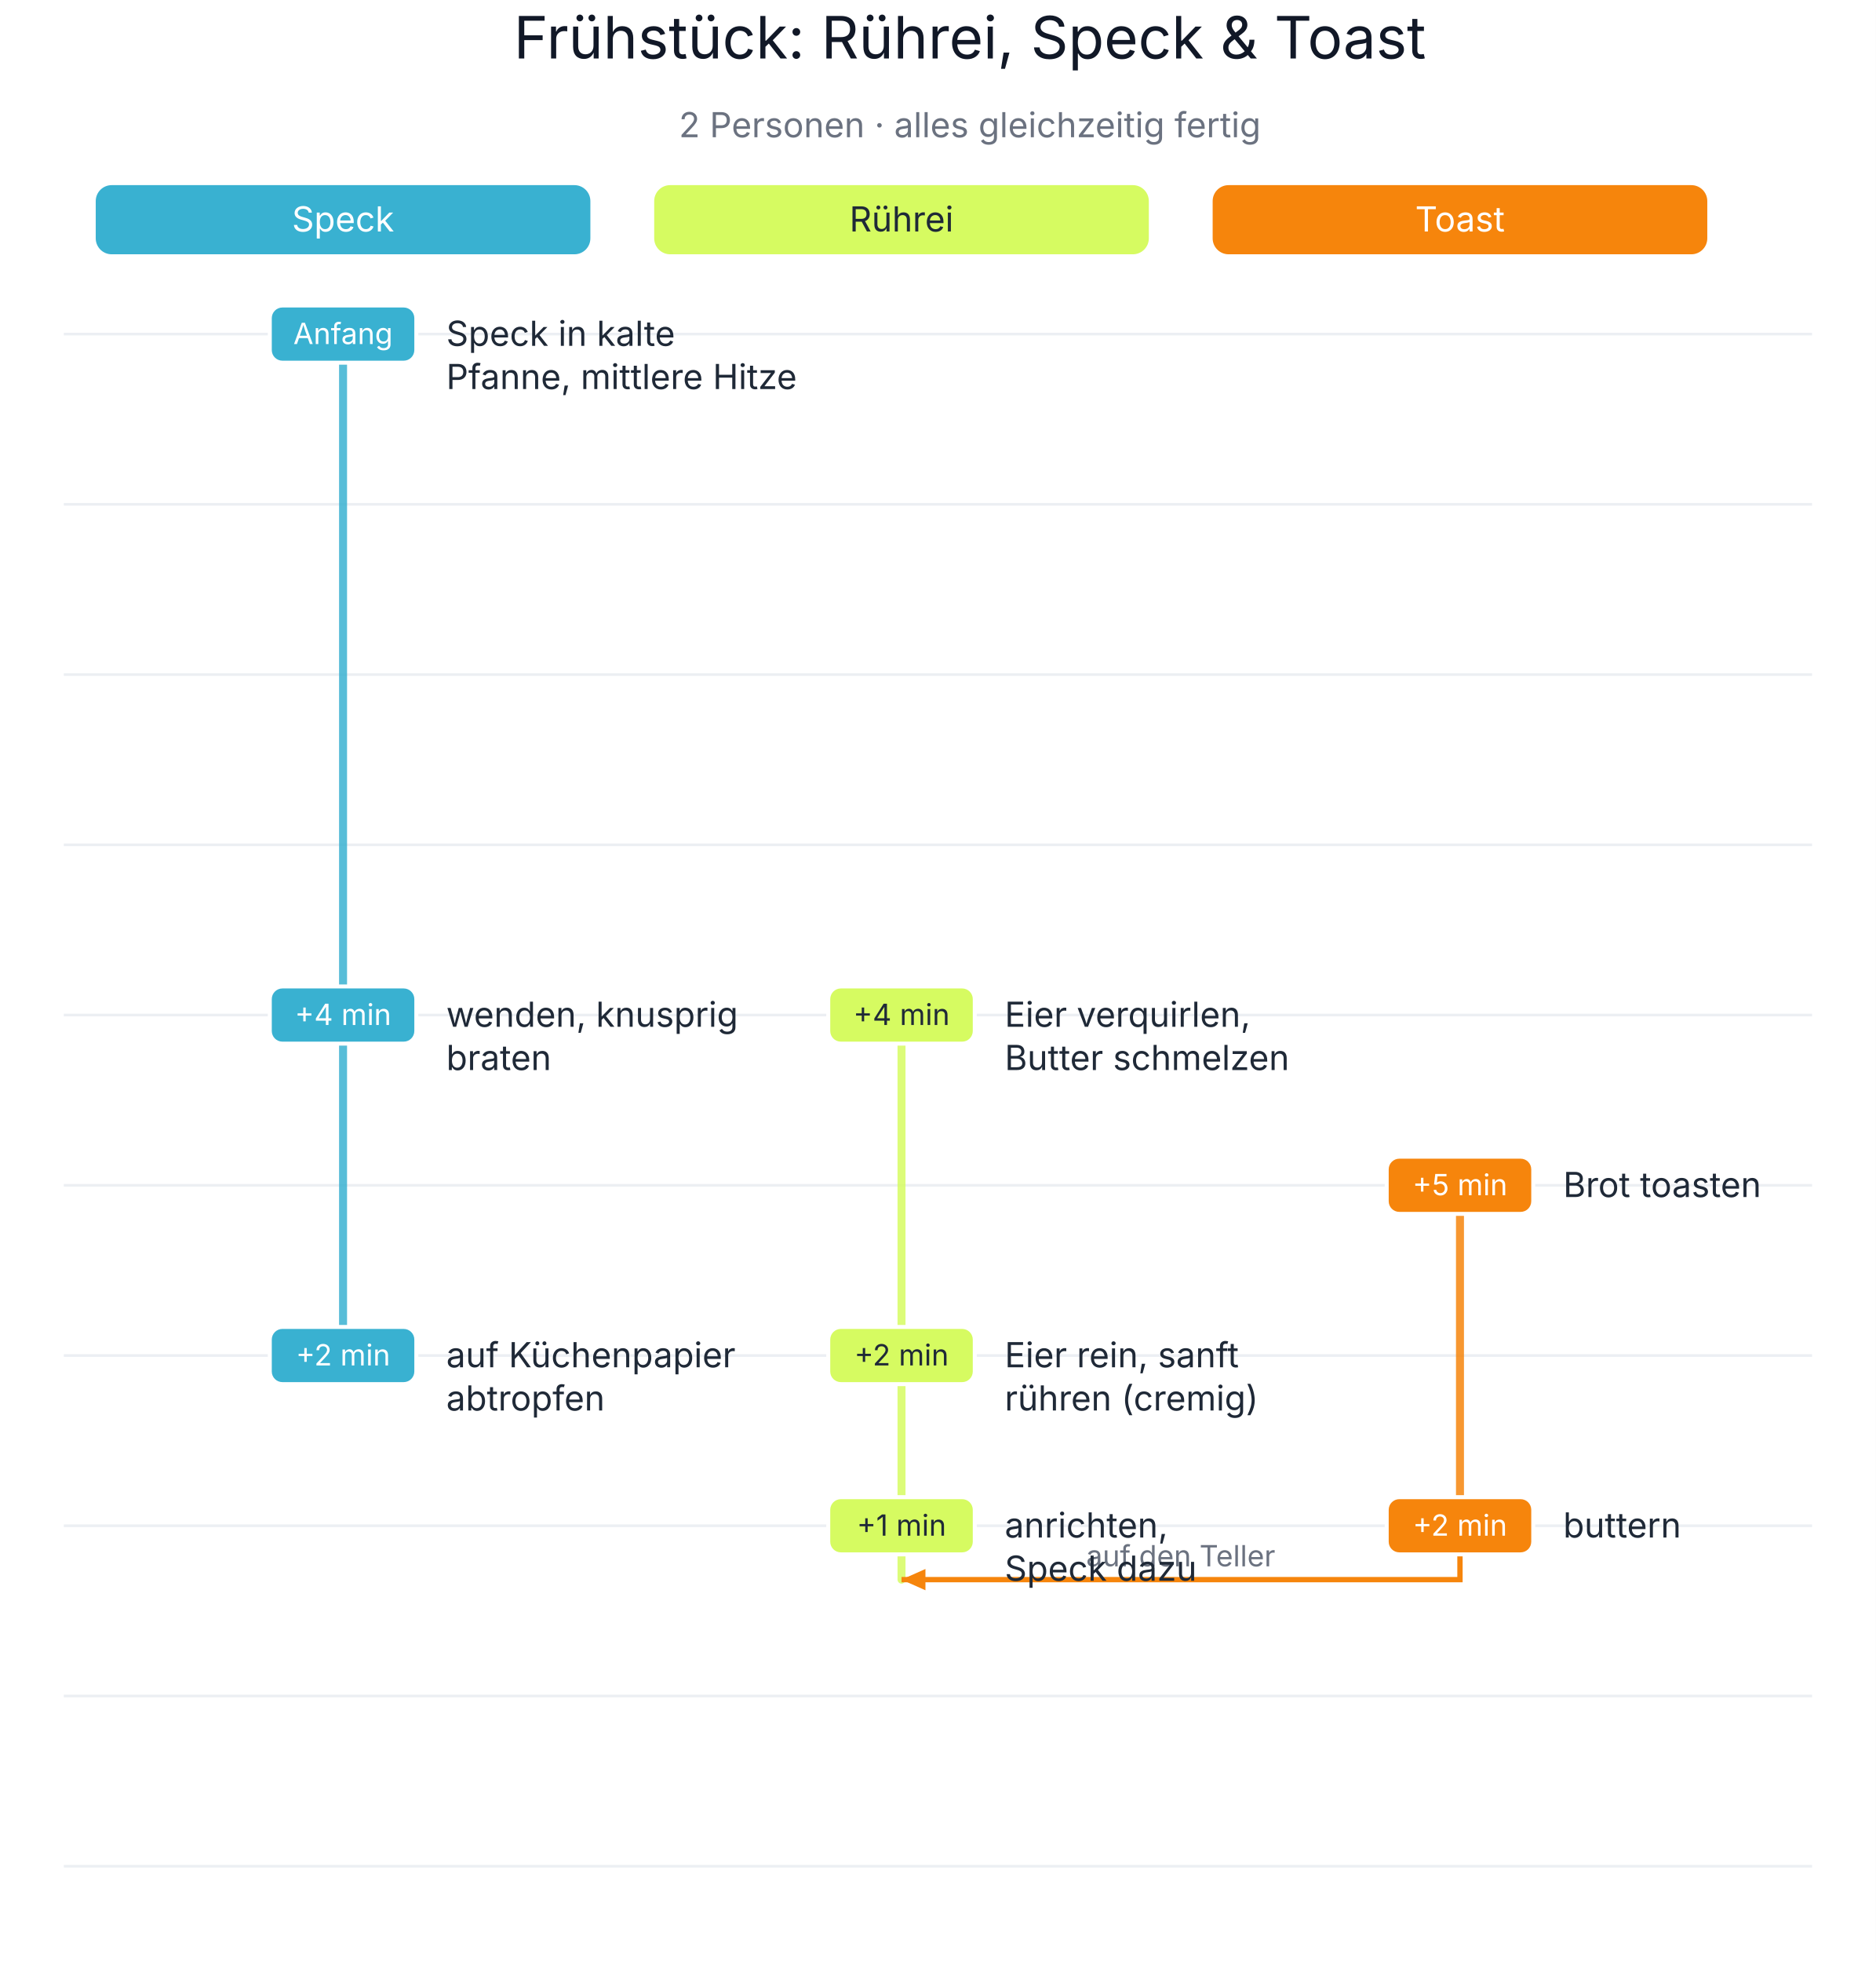
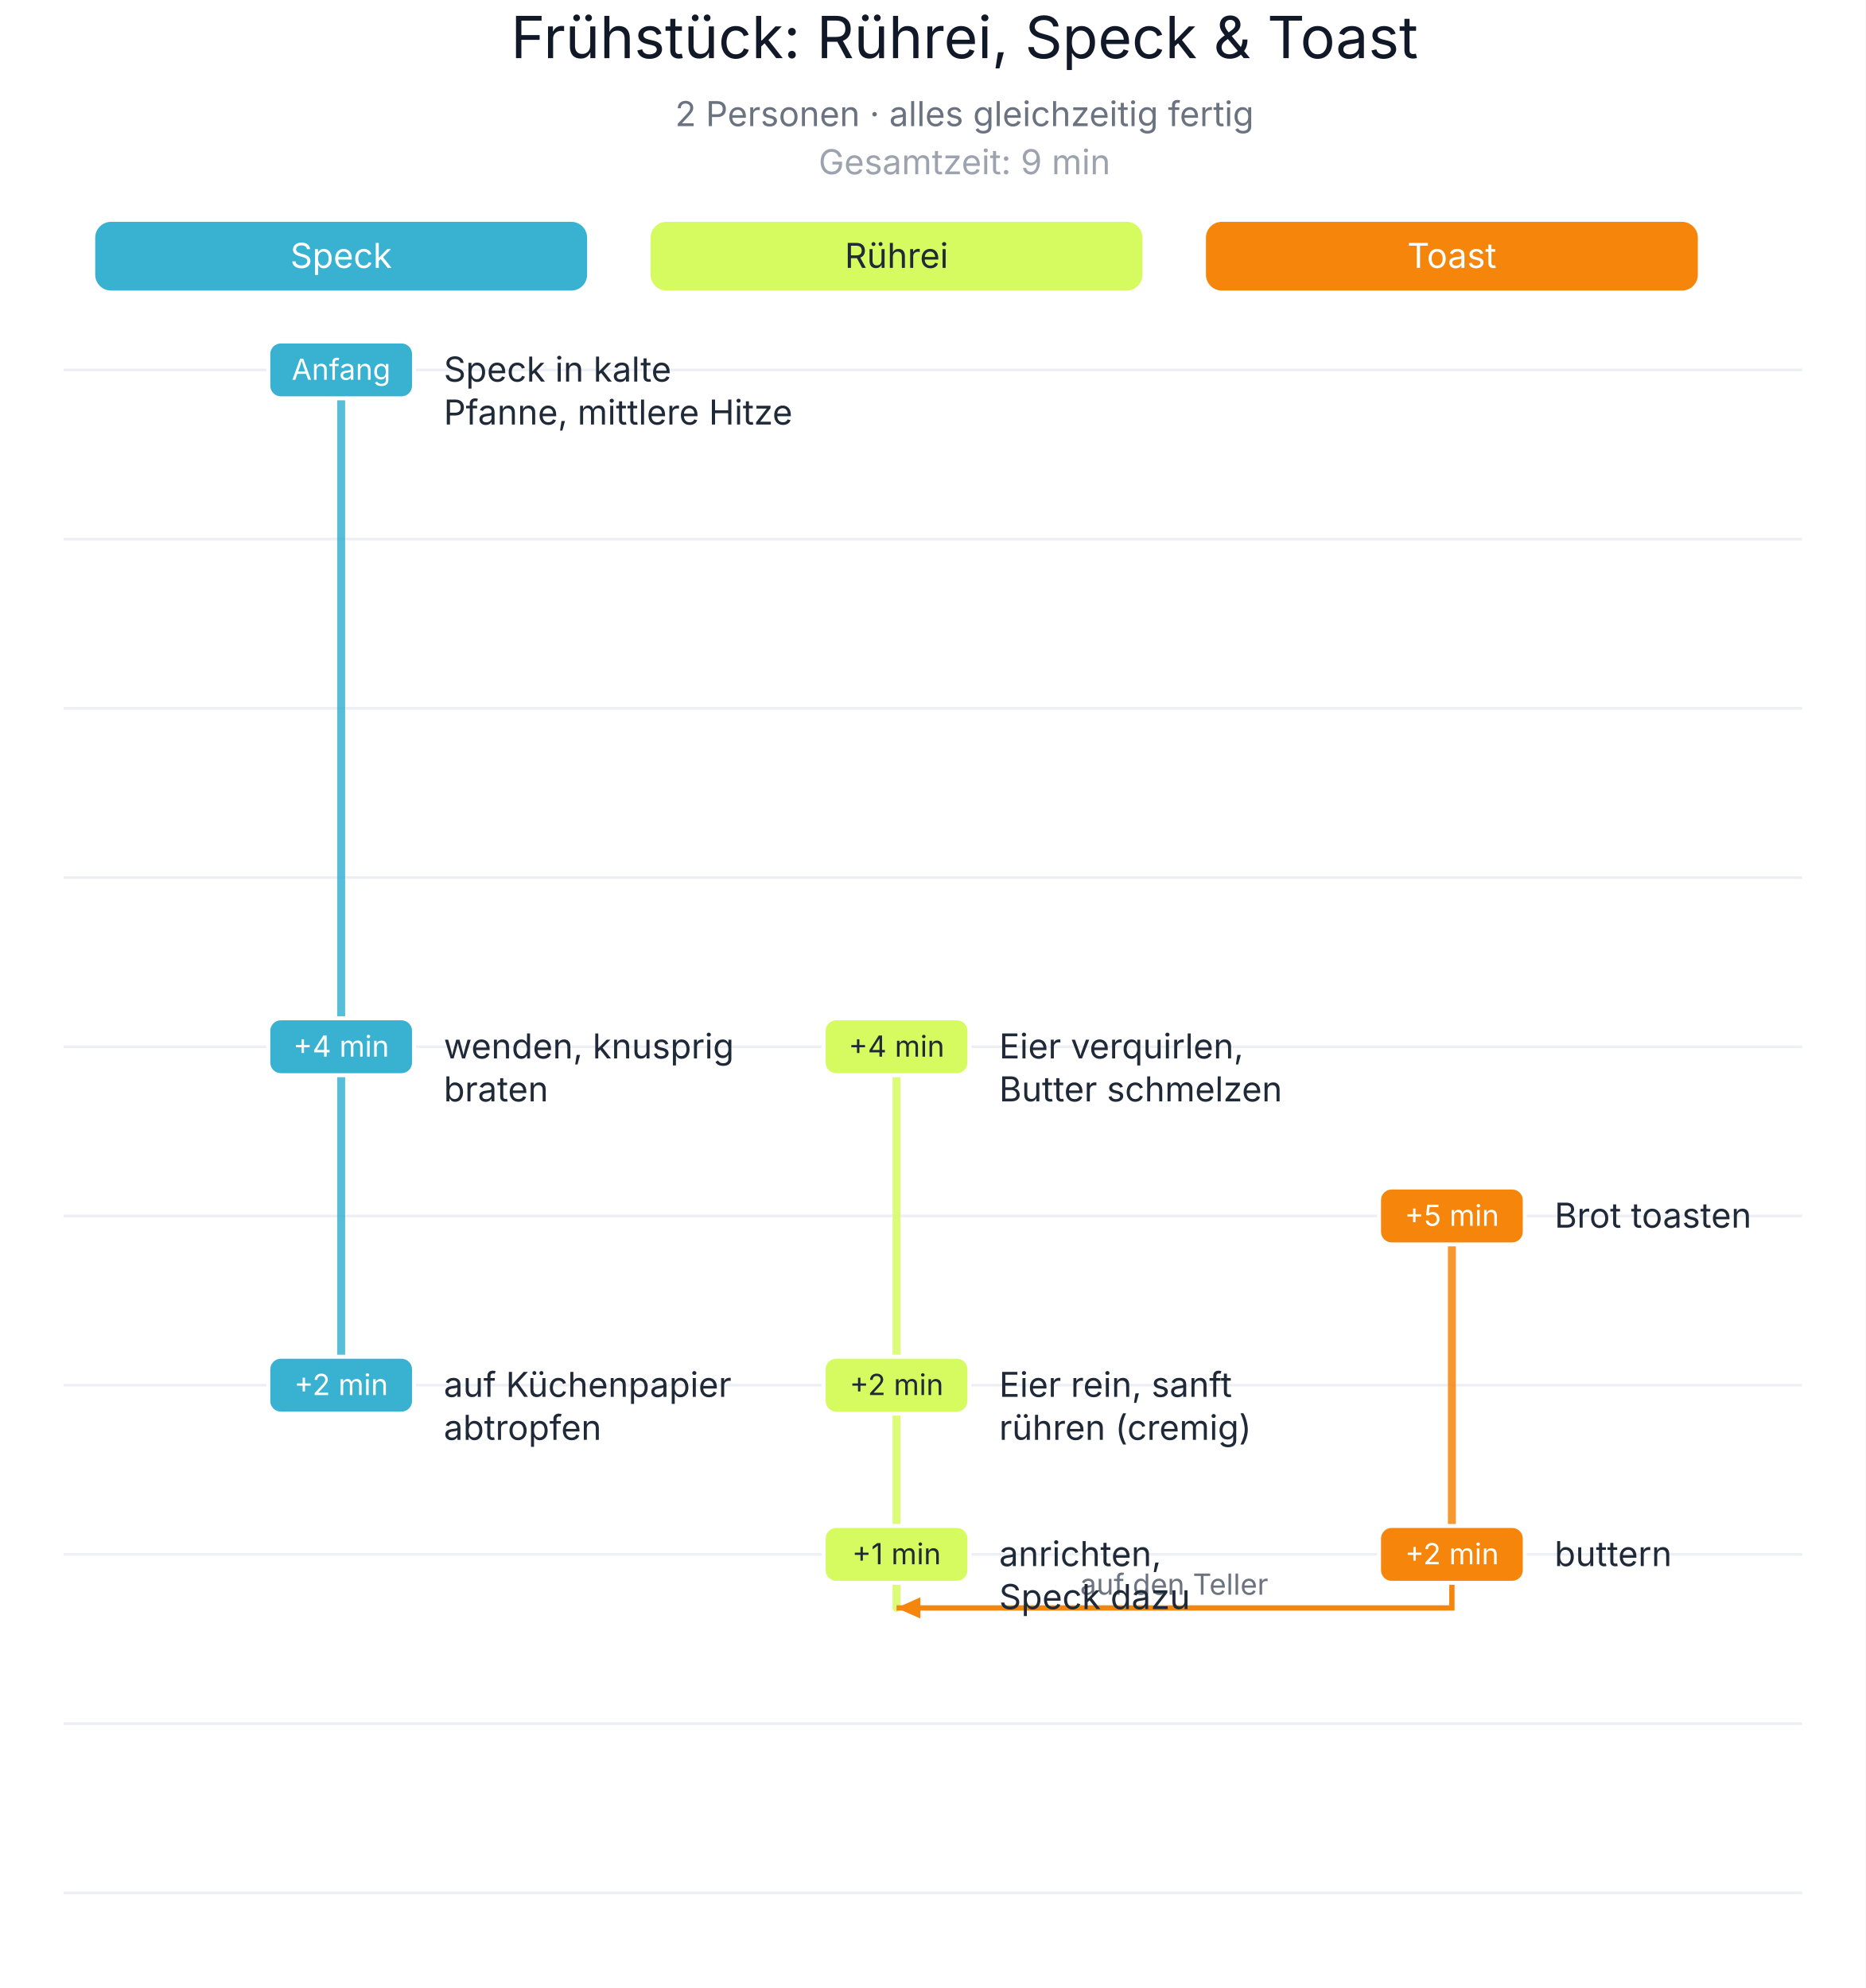
- <svg xmlns="http://www.w3.org/2000/svg" width="705.4" height="737.6" viewBox="0 0 705.4 737.6" font-family="Inter, 'Helvetica Neue', Arial, sans-serif">
-   <rect width="705.4" height="737.6" fill="#ffffff" />
-   <line x1="24" y1="125.6" x2="681.4" y2="125.6" stroke="#eceff3" stroke-width="1" />
-   <line x1="24" y1="189.6" x2="681.4" y2="189.6" stroke="#eceff3" stroke-width="1" />
-   <line x1="24" y1="253.6" x2="681.4" y2="253.6" stroke="#eceff3" stroke-width="1" />
-   <line x1="24" y1="317.6" x2="681.4" y2="317.6" stroke="#eceff3" stroke-width="1" />
-   <line x1="24" y1="381.6" x2="681.4" y2="381.6" stroke="#eceff3" stroke-width="1" />
-   <line x1="24" y1="445.6" x2="681.4" y2="445.6" stroke="#eceff3" stroke-width="1" />
-   <line x1="24" y1="509.6" x2="681.4" y2="509.6" stroke="#eceff3" stroke-width="1" />
-   <line x1="24" y1="573.6" x2="681.4" y2="573.6" stroke="#eceff3" stroke-width="1" />
-   <line x1="24" y1="637.6" x2="681.4" y2="637.6" stroke="#eceff3" stroke-width="1" />
-   <line x1="24" y1="701.6" x2="681.4" y2="701.6" stroke="#eceff3" stroke-width="1" />
-   <line x1="129" y1="125.6" x2="129" y2="509.6" stroke="#39b1d1" stroke-width="3" stroke-linecap="round" opacity="0.85" />
-   <line x1="339" y1="381.6" x2="339" y2="593.85" stroke="#d6fb61" stroke-width="3" stroke-linecap="round" opacity="0.85" />
-   <line x1="549" y1="445.6" x2="549" y2="573.6" stroke="#f6850c" stroke-width="3" stroke-linecap="round" opacity="0.85" />
-   <path d="M 549 573.6 L 549 593.85 L 339 593.85" fill="none" stroke="#f6850c" stroke-width="2" />
-   <polygon points="339,593.85 348,589.85 348,597.85" fill="#f6850c" />
-   <rect x="100.7" y="114.1" width="56.6" height="23" rx="4" fill="#ffffff" />
-   <rect x="102.2" y="115.6" width="53.6" height="20" rx="4" fill="#39b1d1" />
-   <text x="129" y="129.34" text-anchor="middle" font-size="11" fill="#ffffff">Anfang</text>
-   <rect x="100.7" y="370.1" width="56.6" height="23" rx="4" fill="#ffffff" />
-   <rect x="102.2" y="371.6" width="53.6" height="20" rx="4" fill="#39b1d1" />
-   <text x="129" y="385.34" text-anchor="middle" font-size="11" fill="#ffffff">+4 min</text>
-   <rect x="100.7" y="498.1" width="56.6" height="23" rx="4" fill="#ffffff" />
-   <rect x="102.2" y="499.6" width="53.6" height="20" rx="4" fill="#39b1d1" />
-   <text x="129" y="513.34" text-anchor="middle" font-size="11" fill="#ffffff">+2 min</text>
-   <rect x="310.7" y="370.1" width="56.6" height="23" rx="4" fill="#ffffff" />
-   <rect x="312.2" y="371.6" width="53.6" height="20" rx="4" fill="#d6fb61" />
-   <text x="339" y="385.34" text-anchor="middle" font-size="11" fill="#1f2937">+4 min</text>
-   <rect x="310.7" y="498.1" width="56.6" height="23" rx="4" fill="#ffffff" />
-   <rect x="312.2" y="499.6" width="53.6" height="20" rx="4" fill="#d6fb61" />
-   <text x="339" y="513.34" text-anchor="middle" font-size="11" fill="#1f2937">+2 min</text>
-   <rect x="520.7" y="434.1" width="56.6" height="23" rx="4" fill="#ffffff" />
-   <rect x="522.2" y="435.6" width="53.6" height="20" rx="4" fill="#f6850c" />
-   <text x="549" y="449.34" text-anchor="middle" font-size="11" fill="#ffffff">+5 min</text>
-   <rect x="520.7" y="562.1" width="56.6" height="23" rx="4" fill="#ffffff" />
-   <rect x="522.2" y="563.6" width="53.6" height="20" rx="4" fill="#f6850c" />
-   <text x="549" y="577.34" text-anchor="middle" font-size="11" fill="#ffffff">+2 min</text>
-   <rect x="310.7" y="562.1" width="56.6" height="23" rx="4" fill="#ffffff" />
-   <rect x="312.2" y="563.6" width="53.6" height="20" rx="4" fill="#d6fb61" />
-   <text x="339" y="577.34" text-anchor="middle" font-size="11" fill="#1f2937">+1 min</text>
-   <rect x="36" y="69.6" width="186" height="26" rx="6" fill="#39b1d1" />
-   <text x="129" y="87.02" text-anchor="middle" font-size="13" fill="#ffffff">Speck</text>
-   <rect x="246" y="69.6" width="186" height="26" rx="6" fill="#d6fb61" />
-   <text x="339" y="87.02" text-anchor="middle" font-size="13" fill="#1f2937">Rührei</text>
-   <rect x="456" y="69.6" width="186" height="26" rx="6" fill="#f6850c" />
-   <text x="549" y="87.02" text-anchor="middle" font-size="13" fill="#ffffff">Toast</text>
+ <svg xmlns="http://www.w3.org/2000/svg" width="705.4" height="751.9" viewBox="0 0 705.4 751.9" font-family="Inter, 'Helvetica Neue', Arial, sans-serif">
+   <rect width="705.4" height="751.9" fill="#ffffff" />
+   <line x1="24" y1="139.9" x2="681.4" y2="139.9" stroke="#eceff3" stroke-width="1" />
+   <line x1="24" y1="203.9" x2="681.4" y2="203.9" stroke="#eceff3" stroke-width="1" />
+   <line x1="24" y1="267.9" x2="681.4" y2="267.9" stroke="#eceff3" stroke-width="1" />
+   <line x1="24" y1="331.9" x2="681.4" y2="331.9" stroke="#eceff3" stroke-width="1" />
+   <line x1="24" y1="395.9" x2="681.4" y2="395.9" stroke="#eceff3" stroke-width="1" />
+   <line x1="24" y1="459.9" x2="681.4" y2="459.9" stroke="#eceff3" stroke-width="1" />
+   <line x1="24" y1="523.9" x2="681.4" y2="523.9" stroke="#eceff3" stroke-width="1" />
+   <line x1="24" y1="587.9" x2="681.4" y2="587.9" stroke="#eceff3" stroke-width="1" />
+   <line x1="24" y1="651.9" x2="681.4" y2="651.9" stroke="#eceff3" stroke-width="1" />
+   <line x1="24" y1="715.9" x2="681.4" y2="715.9" stroke="#eceff3" stroke-width="1" />
+   <line x1="129" y1="139.9" x2="129" y2="523.9" stroke="#39b1d1" stroke-width="3" stroke-linecap="round" opacity="0.85" />
+   <line x1="339" y1="395.9" x2="339" y2="608.15" stroke="#d6fb61" stroke-width="3" stroke-linecap="round" opacity="0.85" />
+   <line x1="549" y1="459.9" x2="549" y2="587.9" stroke="#f6850c" stroke-width="3" stroke-linecap="round" opacity="0.85" />
+   <path d="M 549 587.9 L 549 608.15 L 339 608.15" fill="none" stroke="#f6850c" stroke-width="2" />
+   <polygon points="339,608.15 348,604.15 348,612.15" fill="#f6850c" />
+   <rect x="100.7" y="128.4" width="56.6" height="23" rx="4" fill="#ffffff" />
+   <rect x="102.2" y="129.9" width="53.6" height="20" rx="4" fill="#39b1d1" />
+   <text x="129" y="143.64" text-anchor="middle" font-size="11" fill="#ffffff">Anfang</text>
+   <rect x="100.7" y="384.4" width="56.6" height="23" rx="4" fill="#ffffff" />
+   <rect x="102.2" y="385.9" width="53.6" height="20" rx="4" fill="#39b1d1" />
+   <text x="129" y="399.64" text-anchor="middle" font-size="11" fill="#ffffff">+4 min</text>
+   <rect x="100.7" y="512.4" width="56.6" height="23" rx="4" fill="#ffffff" />
+   <rect x="102.2" y="513.9" width="53.6" height="20" rx="4" fill="#39b1d1" />
+   <text x="129" y="527.64" text-anchor="middle" font-size="11" fill="#ffffff">+2 min</text>
+   <rect x="310.7" y="384.4" width="56.6" height="23" rx="4" fill="#ffffff" />
+   <rect x="312.2" y="385.9" width="53.6" height="20" rx="4" fill="#d6fb61" />
+   <text x="339" y="399.64" text-anchor="middle" font-size="11" fill="#1f2937">+4 min</text>
+   <rect x="310.7" y="512.4" width="56.6" height="23" rx="4" fill="#ffffff" />
+   <rect x="312.2" y="513.9" width="53.6" height="20" rx="4" fill="#d6fb61" />
+   <text x="339" y="527.64" text-anchor="middle" font-size="11" fill="#1f2937">+2 min</text>
+   <rect x="520.7" y="448.4" width="56.6" height="23" rx="4" fill="#ffffff" />
+   <rect x="522.2" y="449.9" width="53.6" height="20" rx="4" fill="#f6850c" />
+   <text x="549" y="463.64" text-anchor="middle" font-size="11" fill="#ffffff">+5 min</text>
+   <rect x="520.7" y="576.4" width="56.6" height="23" rx="4" fill="#ffffff" />
+   <rect x="522.2" y="577.9" width="53.6" height="20" rx="4" fill="#f6850c" />
+   <text x="549" y="591.64" text-anchor="middle" font-size="11" fill="#ffffff">+2 min</text>
+   <rect x="310.7" y="576.4" width="56.6" height="23" rx="4" fill="#ffffff" />
+   <rect x="312.2" y="577.9" width="53.6" height="20" rx="4" fill="#d6fb61" />
+   <text x="339" y="591.64" text-anchor="middle" font-size="11" fill="#1f2937">+1 min</text>
+   <rect x="36" y="83.9" width="186" height="26" rx="6" fill="#39b1d1" />
+   <text x="129" y="101.32" text-anchor="middle" font-size="13" fill="#ffffff">Speck</text>
+   <rect x="246" y="83.9" width="186" height="26" rx="6" fill="#d6fb61" />
+   <text x="339" y="101.32" text-anchor="middle" font-size="13" fill="#1f2937">Rührei</text>
+   <rect x="456" y="83.9" width="186" height="26" rx="6" fill="#f6850c" />
+   <text x="549" y="101.32" text-anchor="middle" font-size="13" fill="#ffffff">Toast</text>
  <text x="364.7" y="22" text-anchor="middle" font-size="22" fill="#111827">Frühstück: Rührei, Speck &amp; Toast</text>
-   <text x="364.7" y="51.6" text-anchor="middle" font-size="13" fill="#6b7280">2 Personen · alles gleichzeitig fertig</text>
-   <text x="167.8" y="130.02" text-anchor="start" font-size="13" fill="#1f2937">Speck in kalte<tspan x="167.8" dy="16.25">Pfanne, mittlere Hitze</tspan>
+   <text x="364.7" y="47.7" text-anchor="middle" font-size="13" fill="#6b7280">2 Personen · alles gleichzeitig fertig</text>
+   <text x="364.7" y="65.9" text-anchor="middle" font-size="13" fill="#9ca3af">Gesamtzeit: 9 min</text>
+   <text x="167.8" y="144.32" text-anchor="start" font-size="13" fill="#1f2937">Speck in kalte<tspan x="167.8" dy="16.25">Pfanne, mittlere Hitze</tspan>
  </text>
-   <text x="167.8" y="386.02" text-anchor="start" font-size="13" fill="#1f2937">wenden, knusprig<tspan x="167.8" dy="16.25">braten</tspan>
+   <text x="167.8" y="400.32" text-anchor="start" font-size="13" fill="#1f2937">wenden, knusprig<tspan x="167.8" dy="16.25">braten</tspan>
  </text>
-   <text x="167.8" y="514.02" text-anchor="start" font-size="13" fill="#1f2937">auf Küchenpapier<tspan x="167.8" dy="16.25">abtropfen</tspan>
+   <text x="167.8" y="528.32" text-anchor="start" font-size="13" fill="#1f2937">auf Küchenpapier<tspan x="167.8" dy="16.25">abtropfen</tspan>
  </text>
-   <text x="377.8" y="386.02" text-anchor="start" font-size="13" fill="#1f2937">Eier verquirlen,<tspan x="377.8" dy="16.25">Butter schmelzen</tspan>
+   <text x="377.8" y="400.32" text-anchor="start" font-size="13" fill="#1f2937">Eier verquirlen,<tspan x="377.8" dy="16.25">Butter schmelzen</tspan>
  </text>
-   <text x="377.8" y="514.02" text-anchor="start" font-size="13" fill="#1f2937">Eier rein, sanft<tspan x="377.8" dy="16.25">rühren (cremig)</tspan>
+   <text x="377.8" y="528.32" text-anchor="start" font-size="13" fill="#1f2937">Eier rein, sanft<tspan x="377.8" dy="16.25">rühren (cremig)</tspan>
  </text>
-   <text x="587.8" y="450.02" text-anchor="start" font-size="13" fill="#1f2937">Brot toasten</text>
-   <text x="587.8" y="578.02" text-anchor="start" font-size="13" fill="#1f2937">buttern</text>
-   <text x="444" y="588.85" text-anchor="middle" font-size="11" fill="#6b7280">auf den Teller</text>
-   <text x="377.8" y="578.02" text-anchor="start" font-size="13" fill="#1f2937">anrichten,<tspan x="377.8" dy="16.25">Speck dazu</tspan>
+   <text x="587.8" y="464.32" text-anchor="start" font-size="13" fill="#1f2937">Brot toasten</text>
+   <text x="587.8" y="592.32" text-anchor="start" font-size="13" fill="#1f2937">buttern</text>
+   <text x="444" y="603.15" text-anchor="middle" font-size="11" fill="#6b7280">auf den Teller</text>
+   <text x="377.8" y="592.32" text-anchor="start" font-size="13" fill="#1f2937">anrichten,<tspan x="377.8" dy="16.25">Speck dazu</tspan>
  </text>
</svg>
